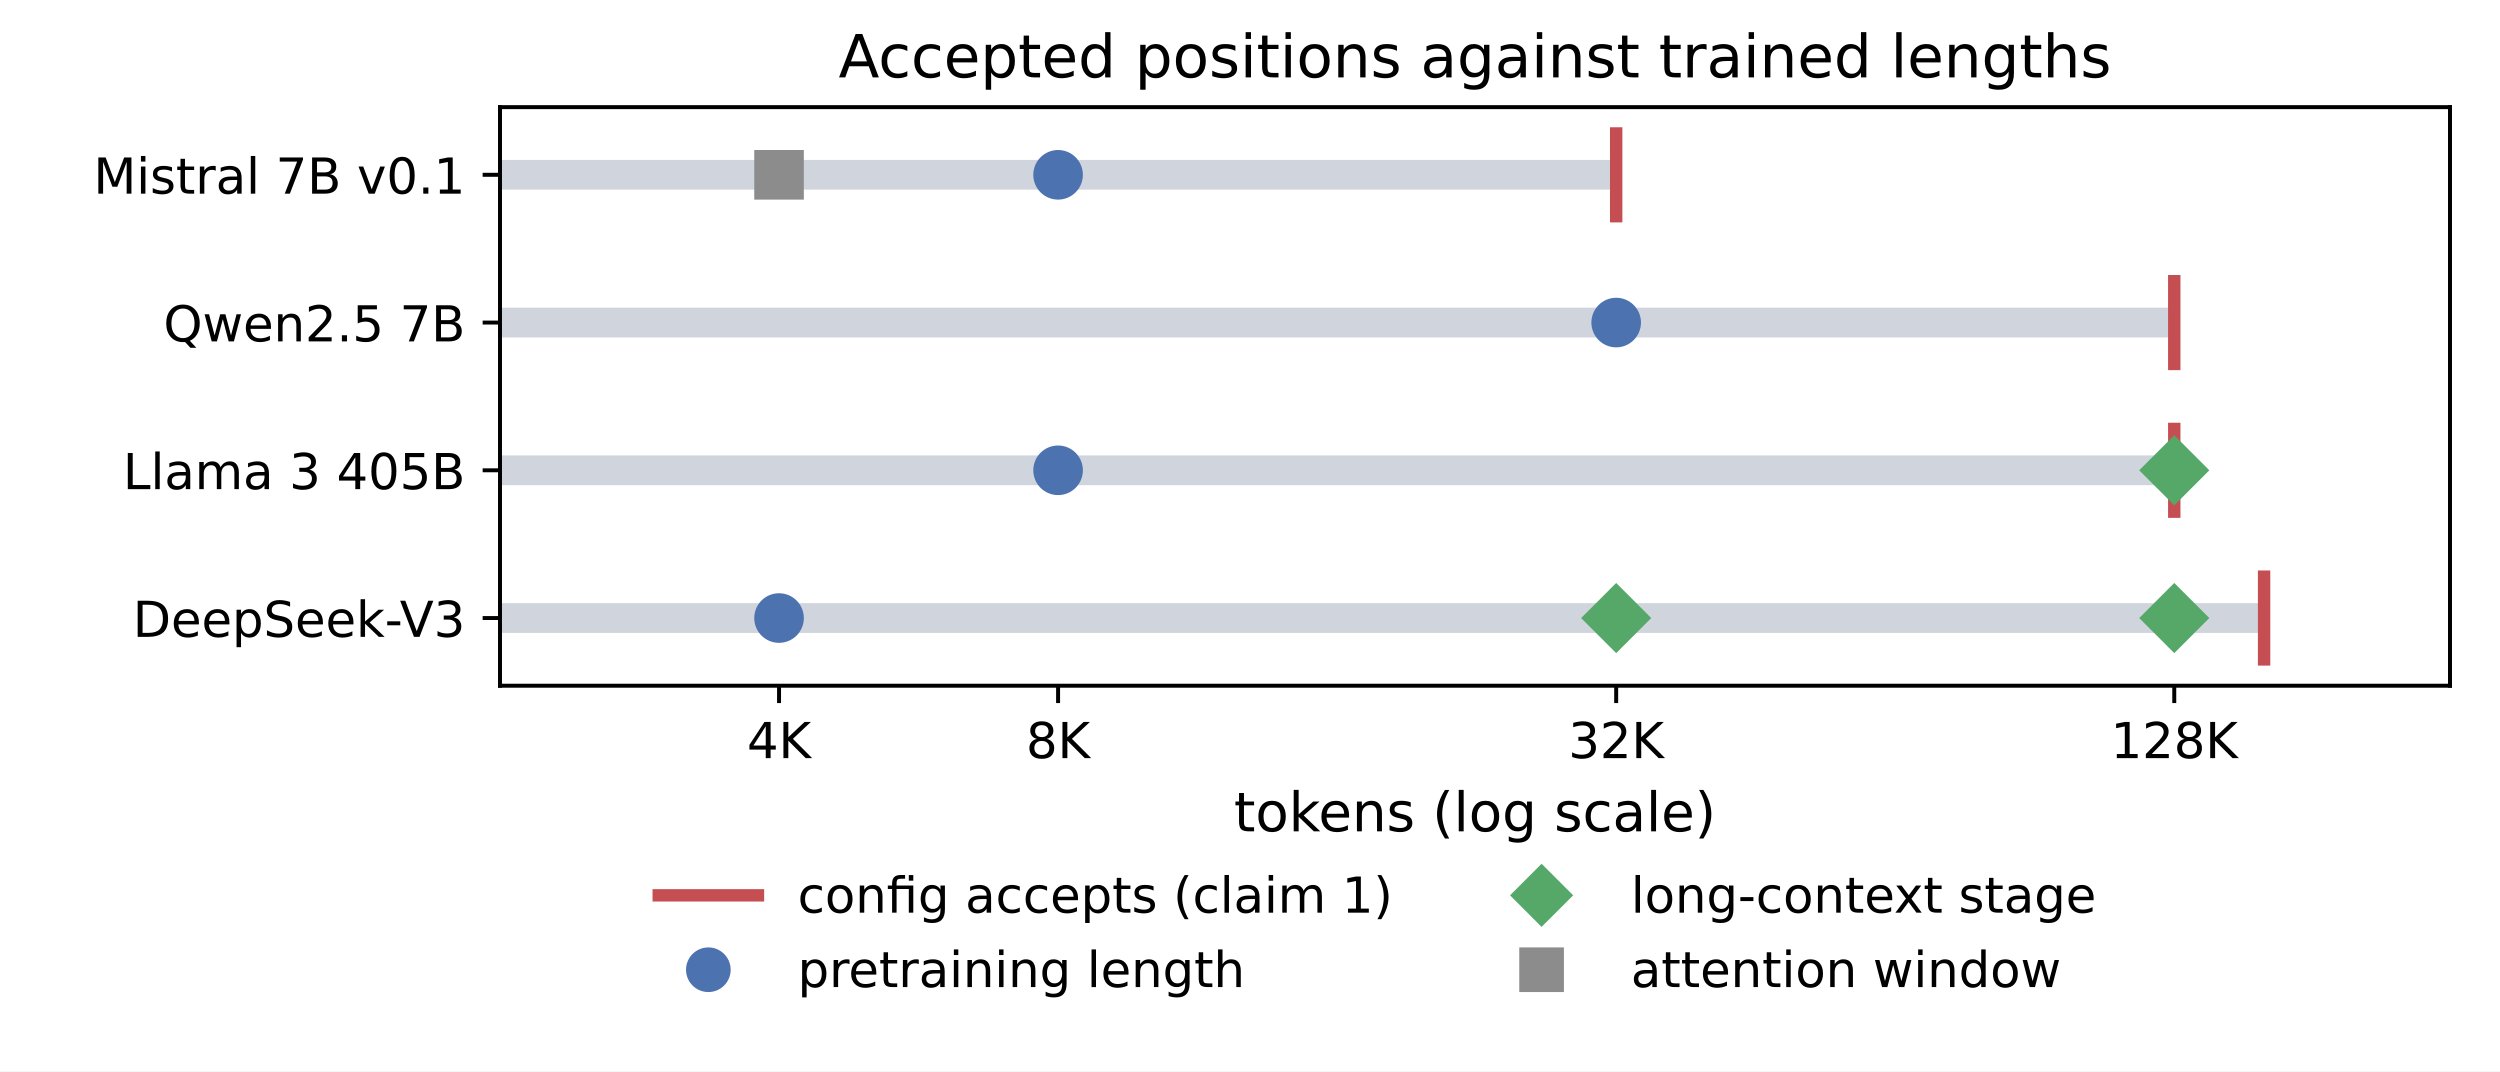
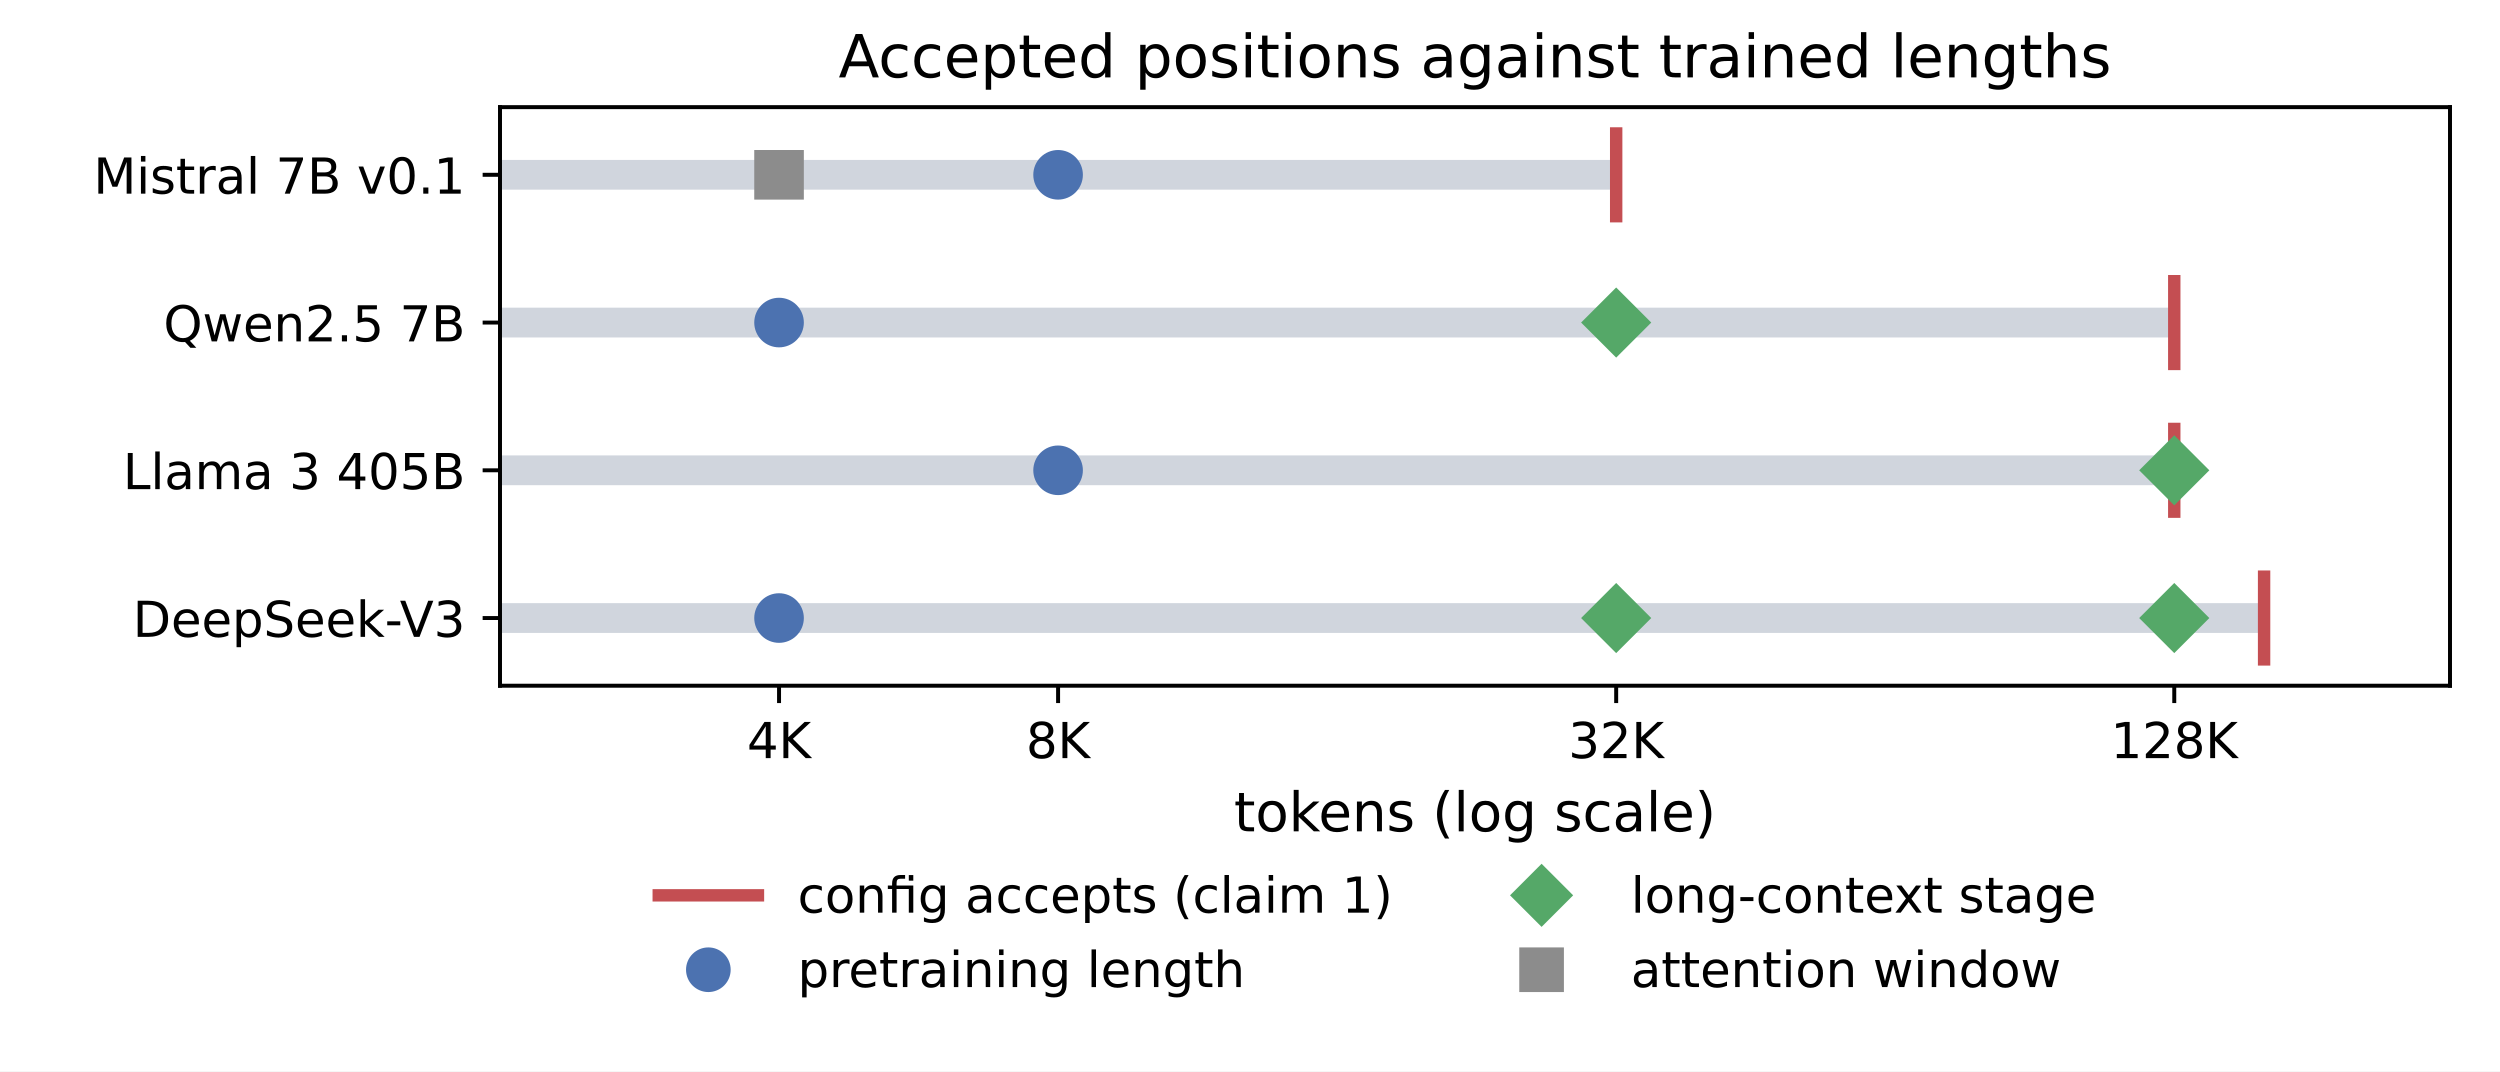
<svg xmlns="http://www.w3.org/2000/svg" xmlns:xlink="http://www.w3.org/1999/xlink" width="504pt" height="216pt" viewBox="0 0 504 216" version="1.1">
  <defs>
    <style type="text/css">*{stroke-linejoin: round; stroke-linecap: butt}</style>
  </defs>
  <g id="figure_1">
    <g id="patch_1">
      <path d="M 0 216  L 504 216  L 504 0  L 0 0  z " style="fill: #ffffff" />
    </g>
    <g id="axes_1">
      <g id="patch_2">
        <path d="M 100.8 138.24  L 493.92 138.24  L 493.92 21.6  L 100.8 21.6  z " style="fill: #ffffff" />
      </g>
      <g id="line2d_1">
        <path d="M 100.8 124.598  L 456.441 124.598  " clip-path="url(#p81adf8d8a2)" style="fill: none; stroke: #d0d5dd; stroke-width: 6" />
      </g>
      <g id="line2d_2">
        <path d="M 100.8 94.813  L 438.331 94.813  " clip-path="url(#p81adf8d8a2)" style="fill: none; stroke: #d0d5dd; stroke-width: 6" />
      </g>
      <g id="line2d_3">
        <path d="M 100.8 65.027  L 438.331 65.027  " clip-path="url(#p81adf8d8a2)" style="fill: none; stroke: #d0d5dd; stroke-width: 6" />
      </g>
      <g id="line2d_4">
        <path d="M 100.8 35.242  L 325.821 35.242  " clip-path="url(#p81adf8d8a2)" style="fill: none; stroke: #d0d5dd; stroke-width: 6" />
      </g>
      <g id="matplotlib.axis_1">
        <g id="xtick_1">
          <g id="line2d_5">
            <defs>
              <path id="mae62e5f608" d="M 0 0  L 0 3.5  " style="stroke: #000000; stroke-width: 0.8" />
            </defs>
            <g>
              <use xlink:href="#mae62e5f608" x="157.055" y="138.24" style="stroke: #000000; stroke-width: 0.8" />
            </g>
          </g>
          <g id="text_1">
            <g transform="translate(150.5951 152.8377) scale(0.1 -0.1)">
              <defs>
                <path id="DejaVuSans-17" d="M 2419 4116  L 825 1625  L 2419 1625  L 2419 4116  z M 2253 4666  L 3047 4666  L 3047 1625  L 3713 1625  L 3713 1100  L 3047 1100  L 3047 0  L 2419 0  L 2419 1100  L 313 1100  L 313 1709  L 2253 4666  z " transform="scale(0.015625)" />
                <path id="DejaVuSans-2e" d="M 628 4666  L 1259 4666  L 1259 2694  L 3353 4666  L 4166 4666  L 1850 2491  L 4331 0  L 3500 0  L 1259 2247  L 1259 0  L 628 0  L 628 4666  z " transform="scale(0.015625)" />
              </defs>
              <use xlink:href="#DejaVuSans-17" />
              <use xlink:href="#DejaVuSans-2e" transform="translate(63.625 0)" />
            </g>
          </g>
        </g>
        <g id="xtick_2">
          <g id="line2d_6">
            <g>
              <use xlink:href="#mae62e5f608" x="213.31" y="138.24" style="stroke: #000000; stroke-width: 0.8" />
            </g>
          </g>
          <g id="text_2">
            <g transform="translate(206.8503 152.8377) scale(0.1 -0.1)">
              <defs>
                <path id="DejaVuSans-1b" d="M 2034 2216  Q 1584 2216 1326 1975  Q 1069 1734 1069 1313  Q 1069 891 1326 650  Q 1584 409 2034 409  Q 2484 409 2743 651  Q 3003 894 3003 1313  Q 3003 1734 2745 1975  Q 2488 2216 2034 2216  z M 1403 2484  Q 997 2584 770 2862  Q 544 3141 544 3541  Q 544 4100 942 4425  Q 1341 4750 2034 4750  Q 2731 4750 3128 4425  Q 3525 4100 3525 3541  Q 3525 3141 3298 2862  Q 3072 2584 2669 2484  Q 3125 2378 3379 2068  Q 3634 1759 3634 1313  Q 3634 634 3220 271  Q 2806 -91 2034 -91  Q 1263 -91 848 271  Q 434 634 434 1313  Q 434 1759 690 2068  Q 947 2378 1403 2484  z M 1172 3481  Q 1172 3119 1398 2916  Q 1625 2713 2034 2713  Q 2441 2713 2670 2916  Q 2900 3119 2900 3481  Q 2900 3844 2670 4047  Q 2441 4250 2034 4250  Q 1625 4250 1398 4047  Q 1172 3844 1172 3481  z " transform="scale(0.015625)" />
              </defs>
              <use xlink:href="#DejaVuSans-1b" />
              <use xlink:href="#DejaVuSans-2e" transform="translate(63.625 0)" />
            </g>
          </g>
        </g>
        <g id="xtick_3">
          <g id="line2d_7">
            <g>
              <use xlink:href="#mae62e5f608" x="325.821" y="138.24" style="stroke: #000000; stroke-width: 0.8" />
            </g>
          </g>
          <g id="text_3">
            <g transform="translate(316.1795 152.8377) scale(0.1 -0.1)">
              <defs>
                <path id="DejaVuSans-16" d="M 2597 2516  Q 3050 2419 3304 2112  Q 3559 1806 3559 1356  Q 3559 666 3084 287  Q 2609 -91 1734 -91  Q 1441 -91 1130 -33  Q 819 25 488 141  L 488 750  Q 750 597 1062 519  Q 1375 441 1716 441  Q 2309 441 2620 675  Q 2931 909 2931 1356  Q 2931 1769 2642 2001  Q 2353 2234 1838 2234  L 1294 2234  L 1294 2753  L 1863 2753  Q 2328 2753 2575 2939  Q 2822 3125 2822 3475  Q 2822 3834 2567 4026  Q 2313 4219 1838 4219  Q 1578 4219 1281 4162  Q 984 4106 628 3988  L 628 4550  Q 988 4650 1302 4700  Q 1616 4750 1894 4750  Q 2613 4750 3031 4423  Q 3450 4097 3450 3541  Q 3450 3153 3228 2886  Q 3006 2619 2597 2516  z " transform="scale(0.015625)" />
                <path id="DejaVuSans-15" d="M 1228 531  L 3431 531  L 3431 0  L 469 0  L 469 531  Q 828 903 1448 1529  Q 2069 2156 2228 2338  Q 2531 2678 2651 2914  Q 2772 3150 2772 3378  Q 2772 3750 2511 3984  Q 2250 4219 1831 4219  Q 1534 4219 1204 4116  Q 875 4013 500 3803  L 500 4441  Q 881 4594 1212 4672  Q 1544 4750 1819 4750  Q 2544 4750 2975 4387  Q 3406 4025 3406 3419  Q 3406 3131 3298 2873  Q 3191 2616 2906 2266  Q 2828 2175 2409 1742  Q 1991 1309 1228 531  z " transform="scale(0.015625)" />
              </defs>
              <use xlink:href="#DejaVuSans-16" />
              <use xlink:href="#DejaVuSans-15" transform="translate(63.625 0)" />
              <use xlink:href="#DejaVuSans-2e" transform="translate(127.25 0)" />
            </g>
          </g>
        </g>
        <g id="xtick_4">
          <g id="line2d_8">
            <g>
              <use xlink:href="#mae62e5f608" x="438.331" y="138.24" style="stroke: #000000; stroke-width: 0.8" />
            </g>
          </g>
          <g id="text_4">
            <g transform="translate(425.5086 152.8377) scale(0.1 -0.1)">
              <defs>
                <path id="DejaVuSans-14" d="M 794 531  L 1825 531  L 1825 4091  L 703 3866  L 703 4441  L 1819 4666  L 2450 4666  L 2450 531  L 3481 531  L 3481 0  L 794 0  L 794 531  z " transform="scale(0.015625)" />
              </defs>
              <use xlink:href="#DejaVuSans-14" />
              <use xlink:href="#DejaVuSans-15" transform="translate(63.625 0)" />
              <use xlink:href="#DejaVuSans-1b" transform="translate(127.25 0)" />
              <use xlink:href="#DejaVuSans-2e" transform="translate(190.875 0)" />
            </g>
          </g>
        </g>
        <g id="text_5">
          <g transform="translate(248.7701 167.5983) scale(0.11 -0.11)">
            <defs>
              <path id="DejaVuSans-57" d="M 1172 4494  L 1172 3500  L 2356 3500  L 2356 3053  L 1172 3053  L 1172 1153  Q 1172 725 1289 603  Q 1406 481 1766 481  L 2356 481  L 2356 0  L 1766 0  Q 1100 0 847 248  Q 594 497 594 1153  L 594 3053  L 172 3053  L 172 3500  L 594 3500  L 594 4494  L 1172 4494  z " transform="scale(0.015625)" />
              <path id="DejaVuSans-52" d="M 1959 3097  Q 1497 3097 1228 2736  Q 959 2375 959 1747  Q 959 1119 1226 758  Q 1494 397 1959 397  Q 2419 397 2687 759  Q 2956 1122 2956 1747  Q 2956 2369 2687 2733  Q 2419 3097 1959 3097  z M 1959 3584  Q 2709 3584 3137 3096  Q 3566 2609 3566 1747  Q 3566 888 3137 398  Q 2709 -91 1959 -91  Q 1206 -91 779 398  Q 353 888 353 1747  Q 353 2609 779 3096  Q 1206 3584 1959 3584  z " transform="scale(0.015625)" />
              <path id="DejaVuSans-4e" d="M 581 4863  L 1159 4863  L 1159 1991  L 2875 3500  L 3609 3500  L 1753 1863  L 3688 0  L 2938 0  L 1159 1709  L 1159 0  L 581 0  L 581 4863  z " transform="scale(0.015625)" />
              <path id="DejaVuSans-48" d="M 3597 1894  L 3597 1613  L 953 1613  Q 991 1019 1311 708  Q 1631 397 2203 397  Q 2534 397 2845 478  Q 3156 559 3463 722  L 3463 178  Q 3153 47 2828 -22  Q 2503 -91 2169 -91  Q 1331 -91 842 396  Q 353 884 353 1716  Q 353 2575 817 3079  Q 1281 3584 2069 3584  Q 2775 3584 3186 3129  Q 3597 2675 3597 1894  z M 3022 2063  Q 3016 2534 2758 2815  Q 2500 3097 2075 3097  Q 1594 3097 1305 2825  Q 1016 2553 972 2059  L 3022 2063  z " transform="scale(0.015625)" />
              <path id="DejaVuSans-51" d="M 3513 2113  L 3513 0  L 2938 0  L 2938 2094  Q 2938 2591 2744 2837  Q 2550 3084 2163 3084  Q 1697 3084 1428 2787  Q 1159 2491 1159 1978  L 1159 0  L 581 0  L 581 3500  L 1159 3500  L 1159 2956  Q 1366 3272 1645 3428  Q 1925 3584 2291 3584  Q 2894 3584 3203 3211  Q 3513 2838 3513 2113  z " transform="scale(0.015625)" />
              <path id="DejaVuSans-56" d="M 2834 3397  L 2834 2853  Q 2591 2978 2328 3040  Q 2066 3103 1784 3103  Q 1356 3103 1142 2972  Q 928 2841 928 2578  Q 928 2378 1081 2264  Q 1234 2150 1697 2047  L 1894 2003  Q 2506 1872 2764 1633  Q 3022 1394 3022 966  Q 3022 478 2636 193  Q 2250 -91 1575 -91  Q 1294 -91 989 -36  Q 684 19 347 128  L 347 722  Q 666 556 975 473  Q 1284 391 1588 391  Q 1994 391 2212 530  Q 2431 669 2431 922  Q 2431 1156 2273 1281  Q 2116 1406 1581 1522  L 1381 1569  Q 847 1681 609 1914  Q 372 2147 372 2553  Q 372 3047 722 3315  Q 1072 3584 1716 3584  Q 2034 3584 2315 3537  Q 2597 3491 2834 3397  z " transform="scale(0.015625)" />
              <path id="DejaVuSans-3" transform="scale(0.015625)" />
              <path id="DejaVuSans-b" d="M 1984 4856  Q 1566 4138 1362 3434  Q 1159 2731 1159 2009  Q 1159 1288 1364 580  Q 1569 -128 1984 -844  L 1484 -844  Q 1016 -109 783 600  Q 550 1309 550 2009  Q 550 2706 781 3412  Q 1013 4119 1484 4856  L 1984 4856  z " transform="scale(0.015625)" />
              <path id="DejaVuSans-4f" d="M 603 4863  L 1178 4863  L 1178 0  L 603 0  L 603 4863  z " transform="scale(0.015625)" />
              <path id="DejaVuSans-4a" d="M 2906 1791  Q 2906 2416 2648 2759  Q 2391 3103 1925 3103  Q 1463 3103 1205 2759  Q 947 2416 947 1791  Q 947 1169 1205 825  Q 1463 481 1925 481  Q 2391 481 2648 825  Q 2906 1169 2906 1791  z M 3481 434  Q 3481 -459 3084 -895  Q 2688 -1331 1869 -1331  Q 1566 -1331 1297 -1286  Q 1028 -1241 775 -1147  L 775 -588  Q 1028 -725 1275 -790  Q 1522 -856 1778 -856  Q 2344 -856 2625 -561  Q 2906 -266 2906 331  L 2906 616  Q 2728 306 2450 153  Q 2172 0 1784 0  Q 1141 0 747 490  Q 353 981 353 1791  Q 353 2603 747 3093  Q 1141 3584 1784 3584  Q 2172 3584 2450 3431  Q 2728 3278 2906 2969  L 2906 3500  L 3481 3500  L 3481 434  z " transform="scale(0.015625)" />
              <path id="DejaVuSans-46" d="M 3122 3366  L 3122 2828  Q 2878 2963 2633 3030  Q 2388 3097 2138 3097  Q 1578 3097 1268 2742  Q 959 2388 959 1747  Q 959 1106 1268 751  Q 1578 397 2138 397  Q 2388 397 2633 464  Q 2878 531 3122 666  L 3122 134  Q 2881 22 2623 -34  Q 2366 -91 2075 -91  Q 1284 -91 818 406  Q 353 903 353 1747  Q 353 2603 823 3093  Q 1294 3584 2113 3584  Q 2378 3584 2631 3529  Q 2884 3475 3122 3366  z " transform="scale(0.015625)" />
              <path id="DejaVuSans-44" d="M 2194 1759  Q 1497 1759 1228 1600  Q 959 1441 959 1056  Q 959 750 1161 570  Q 1363 391 1709 391  Q 2188 391 2477 730  Q 2766 1069 2766 1631  L 2766 1759  L 2194 1759  z M 3341 1997  L 3341 0  L 2766 0  L 2766 531  Q 2569 213 2275 61  Q 1981 -91 1556 -91  Q 1019 -91 701 211  Q 384 513 384 1019  Q 384 1609 779 1909  Q 1175 2209 1959 2209  L 2766 2209  L 2766 2266  Q 2766 2663 2505 2880  Q 2244 3097 1772 3097  Q 1472 3097 1187 3025  Q 903 2953 641 2809  L 641 3341  Q 956 3463 1253 3523  Q 1550 3584 1831 3584  Q 2591 3584 2966 3190  Q 3341 2797 3341 1997  z " transform="scale(0.015625)" />
              <path id="DejaVuSans-c" d="M 513 4856  L 1013 4856  Q 1481 4119 1714 3412  Q 1947 2706 1947 2009  Q 1947 1309 1714 600  Q 1481 -109 1013 -844  L 513 -844  Q 928 -128 1133 580  Q 1338 1288 1338 2009  Q 1338 2731 1133 3434  Q 928 4138 513 4856  z " transform="scale(0.015625)" />
            </defs>
            <use xlink:href="#DejaVuSans-57" />
            <use xlink:href="#DejaVuSans-52" transform="translate(39.20312 0)" />
            <use xlink:href="#DejaVuSans-4e" transform="translate(100.3906 0)" />
            <use xlink:href="#DejaVuSans-48" transform="translate(154.7344 0)" />
            <use xlink:href="#DejaVuSans-51" transform="translate(216.2656 0)" />
            <use xlink:href="#DejaVuSans-56" transform="translate(279.6406 0)" />
            <use xlink:href="#DejaVuSans-3" transform="translate(331.7344 0)" />
            <use xlink:href="#DejaVuSans-b" transform="translate(363.5156 0)" />
            <use xlink:href="#DejaVuSans-4f" transform="translate(402.5312 0)" />
            <use xlink:href="#DejaVuSans-52" transform="translate(430.3125 0)" />
            <use xlink:href="#DejaVuSans-4a" transform="translate(491.5 0)" />
            <use xlink:href="#DejaVuSans-3" transform="translate(554.9844 0)" />
            <use xlink:href="#DejaVuSans-56" transform="translate(586.7656 0)" />
            <use xlink:href="#DejaVuSans-46" transform="translate(638.8594 0)" />
            <use xlink:href="#DejaVuSans-44" transform="translate(693.8438 0)" />
            <use xlink:href="#DejaVuSans-4f" transform="translate(755.125 0)" />
            <use xlink:href="#DejaVuSans-48" transform="translate(782.9062 0)" />
            <use xlink:href="#DejaVuSans-c" transform="translate(844.4375 0)" />
          </g>
        </g>
      </g>
      <g id="matplotlib.axis_2">
        <g id="ytick_1">
          <g id="line2d_9">
            <defs>
              <path id="m84a2b1785c" d="M 0 0  L -3.5 0  " style="stroke: #000000; stroke-width: 0.8" />
            </defs>
            <g>
              <use xlink:href="#m84a2b1785c" x="100.8" y="124.598" style="stroke: #000000; stroke-width: 0.8" />
            </g>
          </g>
          <g id="text_6">
            <g transform="translate(26.775 128.3975) scale(0.1 -0.1)">
              <defs>
                <path id="DejaVuSans-27" d="M 1259 4147  L 1259 519  L 2022 519  Q 2988 519 3436 956  Q 3884 1394 3884 2338  Q 3884 3275 3436 3711  Q 2988 4147 2022 4147  L 1259 4147  z M 628 4666  L 1925 4666  Q 3281 4666 3915 4102  Q 4550 3538 4550 2338  Q 4550 1131 3912 565  Q 3275 0 1925 0  L 628 0  L 628 4666  z " transform="scale(0.015625)" />
                <path id="DejaVuSans-53" d="M 1159 525  L 1159 -1331  L 581 -1331  L 581 3500  L 1159 3500  L 1159 2969  Q 1341 3281 1617 3432  Q 1894 3584 2278 3584  Q 2916 3584 3314 3078  Q 3713 2572 3713 1747  Q 3713 922 3314 415  Q 2916 -91 2278 -91  Q 1894 -91 1617 61  Q 1341 213 1159 525  z M 3116 1747  Q 3116 2381 2855 2742  Q 2594 3103 2138 3103  Q 1681 3103 1420 2742  Q 1159 2381 1159 1747  Q 1159 1113 1420 752  Q 1681 391 2138 391  Q 2594 391 2855 752  Q 3116 1113 3116 1747  z " transform="scale(0.015625)" />
                <path id="DejaVuSans-36" d="M 3425 4513  L 3425 3897  Q 3066 4069 2747 4153  Q 2428 4238 2131 4238  Q 1616 4238 1336 4038  Q 1056 3838 1056 3469  Q 1056 3159 1242 3001  Q 1428 2844 1947 2747  L 2328 2669  Q 3034 2534 3370 2195  Q 3706 1856 3706 1288  Q 3706 609 3251 259  Q 2797 -91 1919 -91  Q 1588 -91 1214 -16  Q 841 59 441 206  L 441 856  Q 825 641 1194 531  Q 1563 422 1919 422  Q 2459 422 2753 634  Q 3047 847 3047 1241  Q 3047 1584 2836 1778  Q 2625 1972 2144 2069  L 1759 2144  Q 1053 2284 737 2584  Q 422 2884 422 3419  Q 422 4038 858 4394  Q 1294 4750 2059 4750  Q 2388 4750 2728 4690  Q 3069 4631 3425 4513  z " transform="scale(0.015625)" />
                <path id="DejaVuSans-10" d="M 313 2009  L 1997 2009  L 1997 1497  L 313 1497  L 313 2009  z " transform="scale(0.015625)" />
                <path id="DejaVuSans-39" d="M 1831 0  L 50 4666  L 709 4666  L 2188 738  L 3669 4666  L 4325 4666  L 2547 0  L 1831 0  z " transform="scale(0.015625)" />
              </defs>
              <use xlink:href="#DejaVuSans-27" />
              <use xlink:href="#DejaVuSans-48" transform="translate(77 0)" />
              <use xlink:href="#DejaVuSans-48" transform="translate(138.5312 0)" />
              <use xlink:href="#DejaVuSans-53" transform="translate(200.0625 0)" />
              <use xlink:href="#DejaVuSans-36" transform="translate(263.5469 0)" />
              <use xlink:href="#DejaVuSans-48" transform="translate(327.0312 0)" />
              <use xlink:href="#DejaVuSans-48" transform="translate(388.5625 0)" />
              <use xlink:href="#DejaVuSans-4e" transform="translate(450.0938 0)" />
              <use xlink:href="#DejaVuSans-10" transform="translate(508 0)" />
              <use xlink:href="#DejaVuSans-39" transform="translate(538.2188 0)" />
              <use xlink:href="#DejaVuSans-16" transform="translate(606.625 0)" />
            </g>
          </g>
        </g>
        <g id="ytick_2">
          <g id="line2d_10">
            <g>
              <use xlink:href="#m84a2b1785c" x="100.8" y="94.813" style="stroke: #000000; stroke-width: 0.8" />
            </g>
          </g>
          <g id="text_7">
            <g transform="translate(24.78594 98.61197) scale(0.1 -0.1)">
              <defs>
                <path id="DejaVuSans-2f" d="M 628 4666  L 1259 4666  L 1259 531  L 3531 531  L 3531 0  L 628 0  L 628 4666  z " transform="scale(0.015625)" />
                <path id="DejaVuSans-50" d="M 3328 2828  Q 3544 3216 3844 3400  Q 4144 3584 4550 3584  Q 5097 3584 5394 3201  Q 5691 2819 5691 2113  L 5691 0  L 5113 0  L 5113 2094  Q 5113 2597 4934 2840  Q 4756 3084 4391 3084  Q 3944 3084 3684 2787  Q 3425 2491 3425 1978  L 3425 0  L 2847 0  L 2847 2094  Q 2847 2600 2669 2842  Q 2491 3084 2119 3084  Q 1678 3084 1418 2786  Q 1159 2488 1159 1978  L 1159 0  L 581 0  L 581 3500  L 1159 3500  L 1159 2956  Q 1356 3278 1631 3431  Q 1906 3584 2284 3584  Q 2666 3584 2933 3390  Q 3200 3197 3328 2828  z " transform="scale(0.015625)" />
                <path id="DejaVuSans-13" d="M 2034 4250  Q 1547 4250 1301 3770  Q 1056 3291 1056 2328  Q 1056 1369 1301 889  Q 1547 409 2034 409  Q 2525 409 2770 889  Q 3016 1369 3016 2328  Q 3016 3291 2770 3770  Q 2525 4250 2034 4250  z M 2034 4750  Q 2819 4750 3233 4129  Q 3647 3509 3647 2328  Q 3647 1150 3233 529  Q 2819 -91 2034 -91  Q 1250 -91 836 529  Q 422 1150 422 2328  Q 422 3509 836 4129  Q 1250 4750 2034 4750  z " transform="scale(0.015625)" />
                <path id="DejaVuSans-18" d="M 691 4666  L 3169 4666  L 3169 4134  L 1269 4134  L 1269 2991  Q 1406 3038 1543 3061  Q 1681 3084 1819 3084  Q 2600 3084 3056 2656  Q 3513 2228 3513 1497  Q 3513 744 3044 326  Q 2575 -91 1722 -91  Q 1428 -91 1123 -41  Q 819 9 494 109  L 494 744  Q 775 591 1075 516  Q 1375 441 1709 441  Q 2250 441 2565 725  Q 2881 1009 2881 1497  Q 2881 1984 2565 2268  Q 2250 2553 1709 2553  Q 1456 2553 1204 2497  Q 953 2441 691 2322  L 691 4666  z " transform="scale(0.015625)" />
                <path id="DejaVuSans-25" d="M 1259 2228  L 1259 519  L 2272 519  Q 2781 519 3026 730  Q 3272 941 3272 1375  Q 3272 1813 3026 2020  Q 2781 2228 2272 2228  L 1259 2228  z M 1259 4147  L 1259 2741  L 2194 2741  Q 2656 2741 2882 2914  Q 3109 3088 3109 3444  Q 3109 3797 2882 3972  Q 2656 4147 2194 4147  L 1259 4147  z M 628 4666  L 2241 4666  Q 2963 4666 3353 4366  Q 3744 4066 3744 3513  Q 3744 3084 3544 2831  Q 3344 2578 2956 2516  Q 3422 2416 3680 2098  Q 3938 1781 3938 1306  Q 3938 681 3513 340  Q 3088 0 2303 0  L 628 0  L 628 4666  z " transform="scale(0.015625)" />
              </defs>
              <use xlink:href="#DejaVuSans-2f" />
              <use xlink:href="#DejaVuSans-4f" transform="translate(55.71875 0)" />
              <use xlink:href="#DejaVuSans-44" transform="translate(83.5 0)" />
              <use xlink:href="#DejaVuSans-50" transform="translate(144.7812 0)" />
              <use xlink:href="#DejaVuSans-44" transform="translate(242.1875 0)" />
              <use xlink:href="#DejaVuSans-3" transform="translate(303.4688 0)" />
              <use xlink:href="#DejaVuSans-16" transform="translate(335.25 0)" />
              <use xlink:href="#DejaVuSans-3" transform="translate(398.875 0)" />
              <use xlink:href="#DejaVuSans-17" transform="translate(430.6562 0)" />
              <use xlink:href="#DejaVuSans-13" transform="translate(494.2812 0)" />
              <use xlink:href="#DejaVuSans-18" transform="translate(557.9062 0)" />
              <use xlink:href="#DejaVuSans-25" transform="translate(621.5312 0)" />
            </g>
          </g>
        </g>
        <g id="ytick_3">
          <g id="line2d_11">
            <g>
              <use xlink:href="#m84a2b1785c" x="100.8" y="65.027" style="stroke: #000000; stroke-width: 0.8" />
            </g>
          </g>
          <g id="text_8">
            <g transform="translate(32.95469 68.82608) scale(0.1 -0.1)">
              <defs>
                <path id="DejaVuSans-34" d="M 2522 4238  Q 1834 4238 1429 3725  Q 1025 3213 1025 2328  Q 1025 1447 1429 934  Q 1834 422 2522 422  Q 3209 422 3611 934  Q 4013 1447 4013 2328  Q 4013 3213 3611 3725  Q 3209 4238 2522 4238  z M 3406 84  L 4238 -825  L 3475 -825  L 2784 -78  Q 2681 -84 2626 -87  Q 2572 -91 2522 -91  Q 1538 -91 948 567  Q 359 1225 359 2328  Q 359 3434 948 4092  Q 1538 4750 2522 4750  Q 3503 4750 4090 4092  Q 4678 3434 4678 2328  Q 4678 1516 4351 937  Q 4025 359 3406 84  z " transform="scale(0.015625)" />
                <path id="DejaVuSans-5a" d="M 269 3500  L 844 3500  L 1563 769  L 2278 3500  L 2956 3500  L 3675 769  L 4391 3500  L 4966 3500  L 4050 0  L 3372 0  L 2619 2869  L 1863 0  L 1184 0  L 269 3500  z " transform="scale(0.015625)" />
                <path id="DejaVuSans-11" d="M 684 794  L 1344 794  L 1344 0  L 684 0  L 684 794  z " transform="scale(0.015625)" />
                <path id="DejaVuSans-1a" d="M 525 4666  L 3525 4666  L 3525 4397  L 1831 0  L 1172 0  L 2766 4134  L 525 4134  L 525 4666  z " transform="scale(0.015625)" />
              </defs>
              <use xlink:href="#DejaVuSans-34" />
              <use xlink:href="#DejaVuSans-5a" transform="translate(78.71875 0)" />
              <use xlink:href="#DejaVuSans-48" transform="translate(160.5 0)" />
              <use xlink:href="#DejaVuSans-51" transform="translate(222.0312 0)" />
              <use xlink:href="#DejaVuSans-15" transform="translate(285.4062 0)" />
              <use xlink:href="#DejaVuSans-11" transform="translate(349.0312 0)" />
              <use xlink:href="#DejaVuSans-18" transform="translate(380.8125 0)" />
              <use xlink:href="#DejaVuSans-3" transform="translate(444.4375 0)" />
              <use xlink:href="#DejaVuSans-1a" transform="translate(476.2188 0)" />
              <use xlink:href="#DejaVuSans-25" transform="translate(539.8438 0)" />
            </g>
          </g>
        </g>
        <g id="ytick_4">
          <g id="line2d_12">
            <g>
              <use xlink:href="#m84a2b1785c" x="100.8" y="35.242" style="stroke: #000000; stroke-width: 0.8" />
            </g>
          </g>
          <g id="text_9">
            <g transform="translate(18.84531 39.04098) scale(0.1 -0.1)">
              <defs>
                <path id="DejaVuSans-30" d="M 628 4666  L 1569 4666  L 2759 1491  L 3956 4666  L 4897 4666  L 4897 0  L 4281 0  L 4281 4097  L 3078 897  L 2444 897  L 1241 4097  L 1241 0  L 628 0  L 628 4666  z " transform="scale(0.015625)" />
                <path id="DejaVuSans-4c" d="M 603 3500  L 1178 3500  L 1178 0  L 603 0  L 603 3500  z M 603 4863  L 1178 4863  L 1178 4134  L 603 4134  L 603 4863  z " transform="scale(0.015625)" />
                <path id="DejaVuSans-55" d="M 2631 2963  Q 2534 3019 2420 3045  Q 2306 3072 2169 3072  Q 1681 3072 1420 2755  Q 1159 2438 1159 1844  L 1159 0  L 581 0  L 581 3500  L 1159 3500  L 1159 2956  Q 1341 3275 1631 3429  Q 1922 3584 2338 3584  Q 2397 3584 2469 3576  Q 2541 3569 2628 3553  L 2631 2963  z " transform="scale(0.015625)" />
                <path id="DejaVuSans-59" d="M 191 3500  L 800 3500  L 1894 563  L 2988 3500  L 3597 3500  L 2284 0  L 1503 0  L 191 3500  z " transform="scale(0.015625)" />
              </defs>
              <use xlink:href="#DejaVuSans-30" />
              <use xlink:href="#DejaVuSans-4c" transform="translate(86.28125 0)" />
              <use xlink:href="#DejaVuSans-56" transform="translate(114.0625 0)" />
              <use xlink:href="#DejaVuSans-57" transform="translate(166.1562 0)" />
              <use xlink:href="#DejaVuSans-55" transform="translate(205.3594 0)" />
              <use xlink:href="#DejaVuSans-44" transform="translate(246.4688 0)" />
              <use xlink:href="#DejaVuSans-4f" transform="translate(307.75 0)" />
              <use xlink:href="#DejaVuSans-3" transform="translate(335.5312 0)" />
              <use xlink:href="#DejaVuSans-1a" transform="translate(367.3125 0)" />
              <use xlink:href="#DejaVuSans-25" transform="translate(430.9375 0)" />
              <use xlink:href="#DejaVuSans-3" transform="translate(499.5469 0)" />
              <use xlink:href="#DejaVuSans-59" transform="translate(531.3281 0)" />
              <use xlink:href="#DejaVuSans-13" transform="translate(590.5156 0)" />
              <use xlink:href="#DejaVuSans-11" transform="translate(654.1406 0)" />
              <use xlink:href="#DejaVuSans-14" transform="translate(685.9219 0)" />
            </g>
          </g>
        </g>
      </g>
      <g id="line2d_13">
        <path d="M 456.441 132.938  L 456.441 116.258  " clip-path="url(#p81adf8d8a2)" style="fill: none; stroke: #c44e52; stroke-width: 2.5; stroke-linecap: square" />
      </g>
      <g id="line2d_14">
        <path d="M 438.331 103.153  L 438.331 86.473  " clip-path="url(#p81adf8d8a2)" style="fill: none; stroke: #c44e52; stroke-width: 2.5; stroke-linecap: square" />
      </g>
      <g id="line2d_15">
        <path d="M 438.331 73.367  L 438.331 56.687  " clip-path="url(#p81adf8d8a2)" style="fill: none; stroke: #c44e52; stroke-width: 2.5; stroke-linecap: square" />
      </g>
      <g id="line2d_16">
        <path d="M 325.821 43.582  L 325.821 26.902  " clip-path="url(#p81adf8d8a2)" style="fill: none; stroke: #c44e52; stroke-width: 2.5; stroke-linecap: square" />
      </g>
      <g id="patch_3">
        <path d="M 100.8 138.24  L 100.8 21.6  " style="fill: none; stroke: #000000; stroke-width: 0.8; stroke-linejoin: miter; stroke-linecap: square" />
      </g>
      <g id="patch_4">
        <path d="M 493.92 138.24  L 493.92 21.6  " style="fill: none; stroke: #000000; stroke-width: 0.8; stroke-linejoin: miter; stroke-linecap: square" />
      </g>
      <g id="patch_5">
        <path d="M 100.8 138.24  L 493.92 138.24  " style="fill: none; stroke: #000000; stroke-width: 0.8; stroke-linejoin: miter; stroke-linecap: square" />
      </g>
      <g id="patch_6">
        <path d="M 100.8 21.6  L 493.92 21.6  " style="fill: none; stroke: #000000; stroke-width: 0.8; stroke-linejoin: miter; stroke-linecap: square" />
      </g>
      <g id="line2d_17">
        <defs>
          <path id="m472d07c642" d="M 0 4.5  C 1.193 4.5 2.338 4.026 3.182 3.182  C 4.026 2.338 4.5 1.193 4.5 0  C 4.5 -1.193 4.026 -2.338 3.182 -3.182  C 2.338 -4.026 1.193 -4.5 0 -4.5  C -1.193 -4.5 -2.338 -4.026 -3.182 -3.182  C -4.026 -2.338 -4.5 -1.193 -4.5 0  C -4.5 1.193 -4.026 2.338 -3.182 3.182  C -2.338 4.026 -1.193 4.5 0 4.5  z " style="stroke: #4c72b0" />
        </defs>
        <g clip-path="url(#p81adf8d8a2)">
          <use xlink:href="#m472d07c642" x="157.055" y="124.598" style="fill: #4c72b0; stroke: #4c72b0" />
        </g>
      </g>
      <g id="line2d_18">
        <defs>
          <path id="mdae34aa8e0" d="M -0 6.364  L 6.364 0  L 0 -6.364  L -6.364 -0  z " style="stroke: #55a868; stroke-linejoin: miter" />
        </defs>
        <g clip-path="url(#p81adf8d8a2)">
          <use xlink:href="#mdae34aa8e0" x="325.821" y="124.598" style="fill: #55a868; stroke: #55a868; stroke-linejoin: miter" />
        </g>
      </g>
      <g id="line2d_19">
        <g clip-path="url(#p81adf8d8a2)">
          <use xlink:href="#mdae34aa8e0" x="438.331" y="124.598" style="fill: #55a868; stroke: #55a868; stroke-linejoin: miter" />
        </g>
      </g>
      <g id="line2d_20">
        <g clip-path="url(#p81adf8d8a2)">
          <use xlink:href="#m472d07c642" x="213.31" y="94.813" style="fill: #4c72b0; stroke: #4c72b0" />
        </g>
      </g>
      <g id="line2d_21">
        <g clip-path="url(#p81adf8d8a2)">
          <use xlink:href="#mdae34aa8e0" x="438.331" y="94.813" style="fill: #55a868; stroke: #55a868; stroke-linejoin: miter" />
        </g>
      </g>
      <g id="line2d_22">
        <g clip-path="url(#p81adf8d8a2)">
-           <use xlink:href="#m472d07c642" x="325.821" y="65.027" style="fill: #4c72b0; stroke: #4c72b0" />
+           <use xlink:href="#m472d07c642" x="157.055" y="65.027" style="fill: #4c72b0; stroke: #4c72b0" />
        </g>
      </g>
      <g id="line2d_23">
+         <g clip-path="url(#p81adf8d8a2)">
+           <use xlink:href="#mdae34aa8e0" x="325.821" y="65.027" style="fill: #55a868; stroke: #55a868; stroke-linejoin: miter" />
+         </g>
+       </g>
+       <g id="line2d_24">
        <defs>
          <path id="mc46c0fa79e" d="M -4.5 4.5  L 4.5 4.5  L 4.5 -4.5  L -4.5 -4.5  z " style="stroke: #8c8c8c; stroke-linejoin: miter" />
        </defs>
        <g clip-path="url(#p81adf8d8a2)">
          <use xlink:href="#mc46c0fa79e" x="157.055" y="35.242" style="fill: #8c8c8c; stroke: #8c8c8c; stroke-linejoin: miter" />
        </g>
      </g>
-       <g id="line2d_24">
+       <g id="line2d_25">
        <g clip-path="url(#p81adf8d8a2)">
          <use xlink:href="#m472d07c642" x="213.31" y="35.242" style="fill: #4c72b0; stroke: #4c72b0" />
        </g>
      </g>
      <g id="text_10">
        <g transform="translate(169.0631 15.6) scale(0.12 -0.12)">
          <defs>
            <path id="DejaVuSans-24" d="M 2188 4044  L 1331 1722  L 3047 1722  L 2188 4044  z M 1831 4666  L 2547 4666  L 4325 0  L 3669 0  L 3244 1197  L 1141 1197  L 716 0  L 50 0  L 1831 4666  z " transform="scale(0.015625)" />
            <path id="DejaVuSans-47" d="M 2906 2969  L 2906 4863  L 3481 4863  L 3481 0  L 2906 0  L 2906 525  Q 2725 213 2448 61  Q 2172 -91 1784 -91  Q 1150 -91 751 415  Q 353 922 353 1747  Q 353 2572 751 3078  Q 1150 3584 1784 3584  Q 2172 3584 2448 3432  Q 2725 3281 2906 2969  z M 947 1747  Q 947 1113 1208 752  Q 1469 391 1925 391  Q 2381 391 2643 752  Q 2906 1113 2906 1747  Q 2906 2381 2643 2742  Q 2381 3103 1925 3103  Q 1469 3103 1208 2742  Q 947 2381 947 1747  z " transform="scale(0.015625)" />
            <path id="DejaVuSans-4b" d="M 3513 2113  L 3513 0  L 2938 0  L 2938 2094  Q 2938 2591 2744 2837  Q 2550 3084 2163 3084  Q 1697 3084 1428 2787  Q 1159 2491 1159 1978  L 1159 0  L 581 0  L 581 4863  L 1159 4863  L 1159 2956  Q 1366 3272 1645 3428  Q 1925 3584 2291 3584  Q 2894 3584 3203 3211  Q 3513 2838 3513 2113  z " transform="scale(0.015625)" />
          </defs>
          <use xlink:href="#DejaVuSans-24" />
          <use xlink:href="#DejaVuSans-46" transform="translate(66.65625 0)" />
          <use xlink:href="#DejaVuSans-46" transform="translate(121.6406 0)" />
          <use xlink:href="#DejaVuSans-48" transform="translate(176.625 0)" />
          <use xlink:href="#DejaVuSans-53" transform="translate(238.1562 0)" />
          <use xlink:href="#DejaVuSans-57" transform="translate(301.6406 0)" />
          <use xlink:href="#DejaVuSans-48" transform="translate(340.8438 0)" />
          <use xlink:href="#DejaVuSans-47" transform="translate(402.375 0)" />
          <use xlink:href="#DejaVuSans-3" transform="translate(465.8594 0)" />
          <use xlink:href="#DejaVuSans-53" transform="translate(497.6406 0)" />
          <use xlink:href="#DejaVuSans-52" transform="translate(561.125 0)" />
          <use xlink:href="#DejaVuSans-56" transform="translate(622.3125 0)" />
          <use xlink:href="#DejaVuSans-4c" transform="translate(674.4062 0)" />
          <use xlink:href="#DejaVuSans-57" transform="translate(702.1875 0)" />
          <use xlink:href="#DejaVuSans-4c" transform="translate(741.3906 0)" />
          <use xlink:href="#DejaVuSans-52" transform="translate(769.1719 0)" />
          <use xlink:href="#DejaVuSans-51" transform="translate(830.3594 0)" />
          <use xlink:href="#DejaVuSans-56" transform="translate(893.7344 0)" />
          <use xlink:href="#DejaVuSans-3" transform="translate(945.8281 0)" />
          <use xlink:href="#DejaVuSans-44" transform="translate(977.6094 0)" />
          <use xlink:href="#DejaVuSans-4a" transform="translate(1038.891 0)" />
          <use xlink:href="#DejaVuSans-44" transform="translate(1102.375 0)" />
          <use xlink:href="#DejaVuSans-4c" transform="translate(1163.656 0)" />
          <use xlink:href="#DejaVuSans-51" transform="translate(1191.438 0)" />
          <use xlink:href="#DejaVuSans-56" transform="translate(1254.812 0)" />
          <use xlink:href="#DejaVuSans-57" transform="translate(1306.906 0)" />
          <use xlink:href="#DejaVuSans-3" transform="translate(1346.109 0)" />
          <use xlink:href="#DejaVuSans-57" transform="translate(1377.891 0)" />
          <use xlink:href="#DejaVuSans-55" transform="translate(1417.094 0)" />
          <use xlink:href="#DejaVuSans-44" transform="translate(1458.203 0)" />
          <use xlink:href="#DejaVuSans-4c" transform="translate(1519.484 0)" />
          <use xlink:href="#DejaVuSans-51" transform="translate(1547.266 0)" />
          <use xlink:href="#DejaVuSans-48" transform="translate(1610.641 0)" />
          <use xlink:href="#DejaVuSans-47" transform="translate(1672.172 0)" />
          <use xlink:href="#DejaVuSans-3" transform="translate(1735.656 0)" />
          <use xlink:href="#DejaVuSans-4f" transform="translate(1767.438 0)" />
          <use xlink:href="#DejaVuSans-48" transform="translate(1795.219 0)" />
          <use xlink:href="#DejaVuSans-51" transform="translate(1856.75 0)" />
          <use xlink:href="#DejaVuSans-4a" transform="translate(1920.125 0)" />
          <use xlink:href="#DejaVuSans-57" transform="translate(1983.609 0)" />
          <use xlink:href="#DejaVuSans-4b" transform="translate(2022.812 0)" />
          <use xlink:href="#DejaVuSans-56" transform="translate(2086.188 0)" />
        </g>
      </g>
      <g id="legend_1">
-         <g id="line2d_25">
+         <g id="line2d_26">
          <path d="M 132.803 180.498  L 142.803 180.498  L 152.803 180.498  " style="fill: none; stroke: #c44e52; stroke-width: 2.5; stroke-linecap: square" />
        </g>
        <g id="text_11">
          <g transform="translate(160.8032 183.9984) scale(0.1 -0.1)">
            <defs>
              <path id="DejaVuSans-13af" d="M 3431 3500  L 3431 0  L 2853 0  L 2853 3053  L 1275 3053  L 1275 0  L 697 0  L 697 3053  L 147 3053  L 147 3500  L 697 3500  L 697 3744  Q 697 4316 967 4589  Q 1238 4863 1797 4863  L 2375 4863  L 2375 4384  L 1825 4384  Q 1516 4384 1395 4259  Q 1275 4134 1275 3809  L 1275 3500  L 3431 3500  z M 2853 4856  L 3431 4856  L 3431 4128  L 2853 4128  L 2853 4856  z " transform="scale(0.015625)" />
            </defs>
            <use xlink:href="#DejaVuSans-46" />
            <use xlink:href="#DejaVuSans-52" transform="translate(54.98438 0)" />
            <use xlink:href="#DejaVuSans-51" transform="translate(116.1719 0)" />
            <use xlink:href="#DejaVuSans-13af" transform="translate(179.5469 0)" />
            <use xlink:href="#DejaVuSans-4a" transform="translate(242.5312 0)" />
            <use xlink:href="#DejaVuSans-3" transform="translate(306.0156 0)" />
            <use xlink:href="#DejaVuSans-44" transform="translate(337.7969 0)" />
            <use xlink:href="#DejaVuSans-46" transform="translate(399.0781 0)" />
            <use xlink:href="#DejaVuSans-46" transform="translate(454.0625 0)" />
            <use xlink:href="#DejaVuSans-48" transform="translate(509.0469 0)" />
            <use xlink:href="#DejaVuSans-53" transform="translate(570.5781 0)" />
            <use xlink:href="#DejaVuSans-57" transform="translate(634.0625 0)" />
            <use xlink:href="#DejaVuSans-56" transform="translate(673.2656 0)" />
            <use xlink:href="#DejaVuSans-3" transform="translate(725.3594 0)" />
            <use xlink:href="#DejaVuSans-b" transform="translate(757.1406 0)" />
            <use xlink:href="#DejaVuSans-46" transform="translate(796.1562 0)" />
            <use xlink:href="#DejaVuSans-4f" transform="translate(851.1406 0)" />
            <use xlink:href="#DejaVuSans-44" transform="translate(878.9219 0)" />
            <use xlink:href="#DejaVuSans-4c" transform="translate(940.2031 0)" />
            <use xlink:href="#DejaVuSans-50" transform="translate(967.9844 0)" />
            <use xlink:href="#DejaVuSans-3" transform="translate(1065.391 0)" />
            <use xlink:href="#DejaVuSans-14" transform="translate(1097.172 0)" />
            <use xlink:href="#DejaVuSans-c" transform="translate(1160.797 0)" />
          </g>
        </g>
-         <g id="line2d_26">
+         <g id="line2d_27">
          <defs>
            <path id="m1024bf2c2a" d="M 0 4  C 1.061 4 2.078 3.579 2.828 2.828  C 3.579 2.078 4 1.061 4 0  C 4 -1.061 3.579 -2.078 2.828 -2.828  C 2.078 -3.579 1.061 -4 0 -4  C -1.061 -4 -2.078 -3.579 -2.828 -2.828  C -3.579 -2.078 -4 -1.061 -4 0  C -4 1.061 -3.579 2.078 -2.828 2.828  C -2.078 3.579 -1.061 4 0 4  z " style="stroke: #4c72b0" />
          </defs>
          <g>
            <use xlink:href="#m1024bf2c2a" x="142.803" y="195.499" style="fill: #4c72b0; stroke: #4c72b0" />
          </g>
        </g>
        <g id="text_12">
          <g transform="translate(160.8032 198.9992) scale(0.1 -0.1)">
            <use xlink:href="#DejaVuSans-53" />
            <use xlink:href="#DejaVuSans-55" transform="translate(63.48438 0)" />
            <use xlink:href="#DejaVuSans-48" transform="translate(102.3906 0)" />
            <use xlink:href="#DejaVuSans-57" transform="translate(163.9219 0)" />
            <use xlink:href="#DejaVuSans-55" transform="translate(203.125 0)" />
            <use xlink:href="#DejaVuSans-44" transform="translate(244.2344 0)" />
            <use xlink:href="#DejaVuSans-4c" transform="translate(305.5156 0)" />
            <use xlink:href="#DejaVuSans-51" transform="translate(333.2969 0)" />
            <use xlink:href="#DejaVuSans-4c" transform="translate(396.6719 0)" />
            <use xlink:href="#DejaVuSans-51" transform="translate(424.4531 0)" />
            <use xlink:href="#DejaVuSans-4a" transform="translate(487.8281 0)" />
            <use xlink:href="#DejaVuSans-3" transform="translate(551.3125 0)" />
            <use xlink:href="#DejaVuSans-4f" transform="translate(583.0938 0)" />
            <use xlink:href="#DejaVuSans-48" transform="translate(610.875 0)" />
            <use xlink:href="#DejaVuSans-51" transform="translate(672.4062 0)" />
            <use xlink:href="#DejaVuSans-4a" transform="translate(735.7812 0)" />
            <use xlink:href="#DejaVuSans-57" transform="translate(799.2656 0)" />
            <use xlink:href="#DejaVuSans-4b" transform="translate(838.4688 0)" />
          </g>
        </g>
-         <g id="line2d_27">
+         <g id="line2d_28">
          <defs>
            <path id="me1ce674a23" d="M -0 5.657  L 5.657 0  L 0 -5.657  L -5.657 -0  z " style="stroke: #55a868; stroke-linejoin: miter" />
          </defs>
          <g>
            <use xlink:href="#me1ce674a23" x="310.784" y="180.498" style="fill: #55a868; stroke: #55a868; stroke-linejoin: miter" />
          </g>
        </g>
        <g id="text_13">
          <g transform="translate(328.7845 183.9984) scale(0.1 -0.1)">
            <defs>
              <path id="DejaVuSans-5b" d="M 3513 3500  L 2247 1797  L 3578 0  L 2900 0  L 1881 1375  L 863 0  L 184 0  L 1544 1831  L 300 3500  L 978 3500  L 1906 2253  L 2834 3500  L 3513 3500  z " transform="scale(0.015625)" />
            </defs>
            <use xlink:href="#DejaVuSans-4f" />
            <use xlink:href="#DejaVuSans-52" transform="translate(27.78125 0)" />
            <use xlink:href="#DejaVuSans-51" transform="translate(88.96875 0)" />
            <use xlink:href="#DejaVuSans-4a" transform="translate(152.3438 0)" />
            <use xlink:href="#DejaVuSans-10" transform="translate(215.8281 0)" />
            <use xlink:href="#DejaVuSans-46" transform="translate(251.9062 0)" />
            <use xlink:href="#DejaVuSans-52" transform="translate(306.8906 0)" />
            <use xlink:href="#DejaVuSans-51" transform="translate(368.0781 0)" />
            <use xlink:href="#DejaVuSans-57" transform="translate(431.4531 0)" />
            <use xlink:href="#DejaVuSans-48" transform="translate(470.6562 0)" />
            <use xlink:href="#DejaVuSans-5b" transform="translate(530.4375 0)" />
            <use xlink:href="#DejaVuSans-57" transform="translate(589.625 0)" />
            <use xlink:href="#DejaVuSans-3" transform="translate(628.8281 0)" />
            <use xlink:href="#DejaVuSans-56" transform="translate(660.6094 0)" />
            <use xlink:href="#DejaVuSans-57" transform="translate(712.7031 0)" />
            <use xlink:href="#DejaVuSans-44" transform="translate(751.9062 0)" />
            <use xlink:href="#DejaVuSans-4a" transform="translate(813.1875 0)" />
            <use xlink:href="#DejaVuSans-48" transform="translate(876.6719 0)" />
          </g>
        </g>
-         <g id="line2d_28">
+         <g id="line2d_29">
          <defs>
            <path id="m592824d986" d="M -4 4  L 4 4  L 4 -4  L -4 -4  z " style="stroke: #8c8c8c; stroke-linejoin: miter" />
          </defs>
          <g>
            <use xlink:href="#m592824d986" x="310.784" y="195.499" style="fill: #8c8c8c; stroke: #8c8c8c; stroke-linejoin: miter" />
          </g>
        </g>
        <g id="text_14">
          <g transform="translate(328.7845 198.9992) scale(0.1 -0.1)">
            <use xlink:href="#DejaVuSans-44" />
            <use xlink:href="#DejaVuSans-57" transform="translate(61.28125 0)" />
            <use xlink:href="#DejaVuSans-57" transform="translate(100.4844 0)" />
            <use xlink:href="#DejaVuSans-48" transform="translate(139.6875 0)" />
            <use xlink:href="#DejaVuSans-51" transform="translate(201.2188 0)" />
            <use xlink:href="#DejaVuSans-57" transform="translate(264.5938 0)" />
            <use xlink:href="#DejaVuSans-4c" transform="translate(303.7969 0)" />
            <use xlink:href="#DejaVuSans-52" transform="translate(331.5781 0)" />
            <use xlink:href="#DejaVuSans-51" transform="translate(392.7656 0)" />
            <use xlink:href="#DejaVuSans-3" transform="translate(456.1406 0)" />
            <use xlink:href="#DejaVuSans-5a" transform="translate(487.9219 0)" />
            <use xlink:href="#DejaVuSans-4c" transform="translate(569.7031 0)" />
            <use xlink:href="#DejaVuSans-51" transform="translate(597.4844 0)" />
            <use xlink:href="#DejaVuSans-47" transform="translate(660.8594 0)" />
            <use xlink:href="#DejaVuSans-52" transform="translate(724.3438 0)" />
            <use xlink:href="#DejaVuSans-5a" transform="translate(785.5312 0)" />
          </g>
        </g>
      </g>
    </g>
  </g>
  <defs>
    <clipPath id="p81adf8d8a2">
      <rect x="100.8" y="21.6" width="393.12" height="116.64" />
    </clipPath>
  </defs>
</svg>
